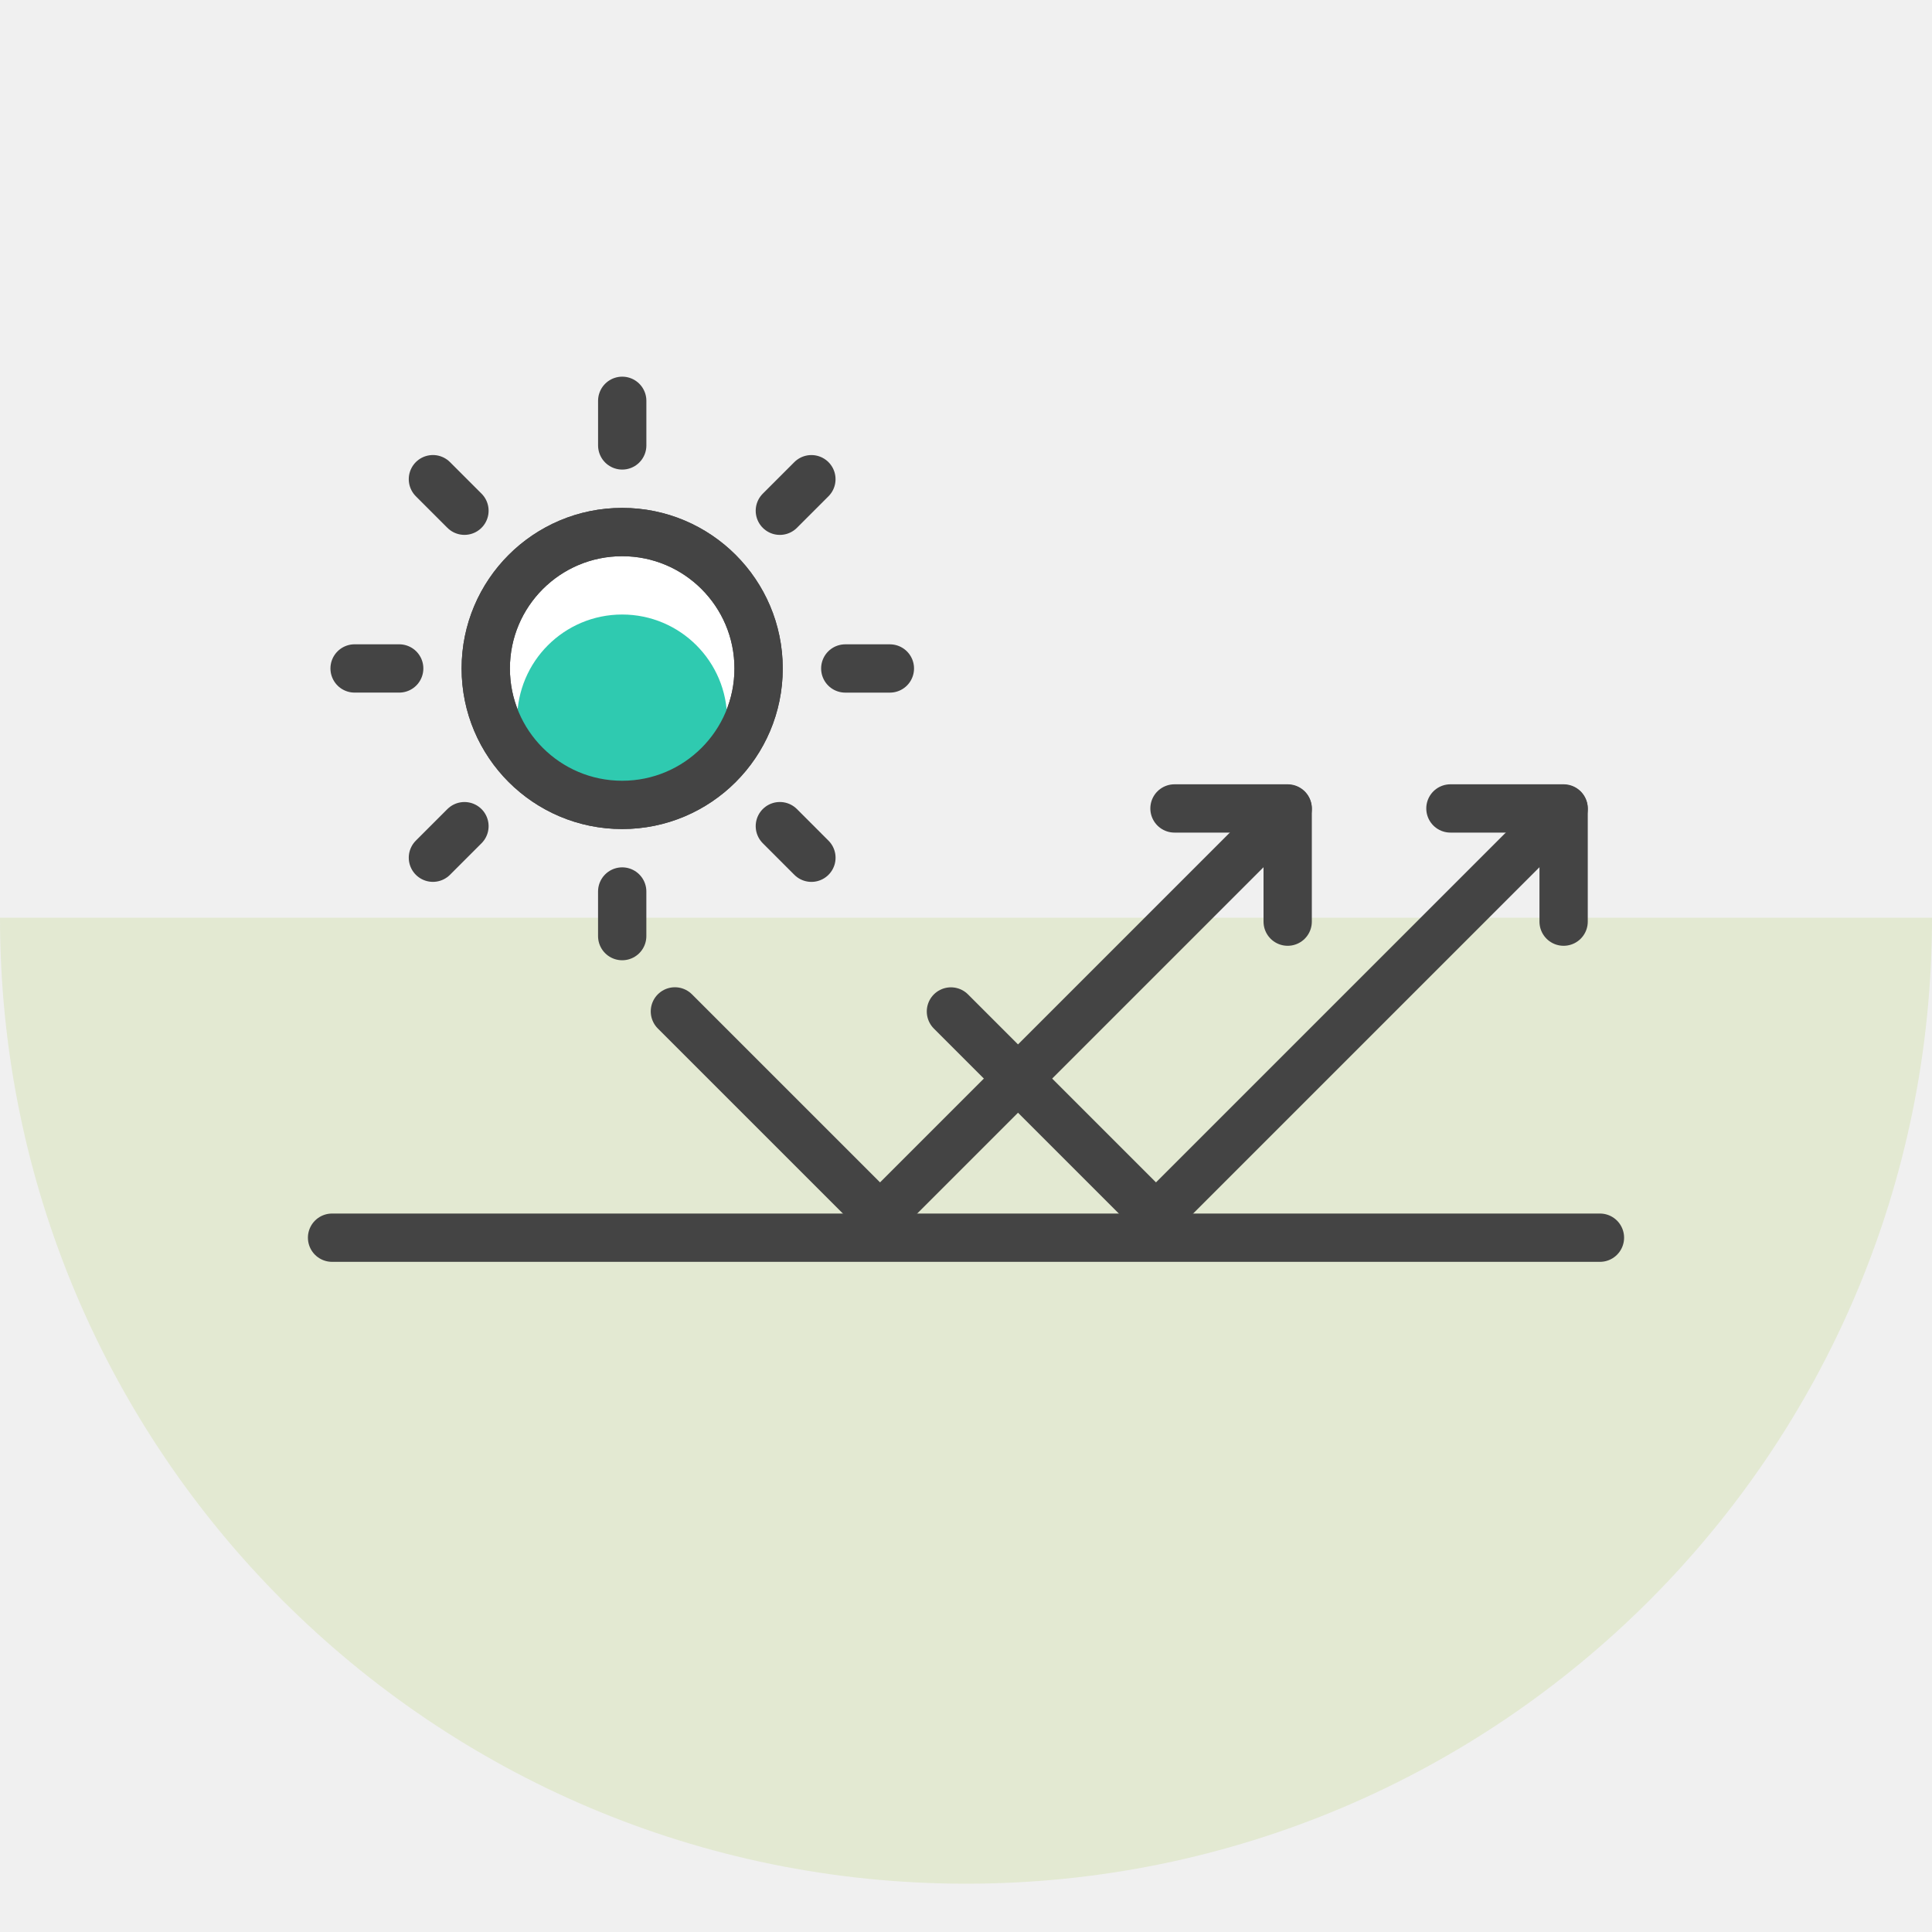
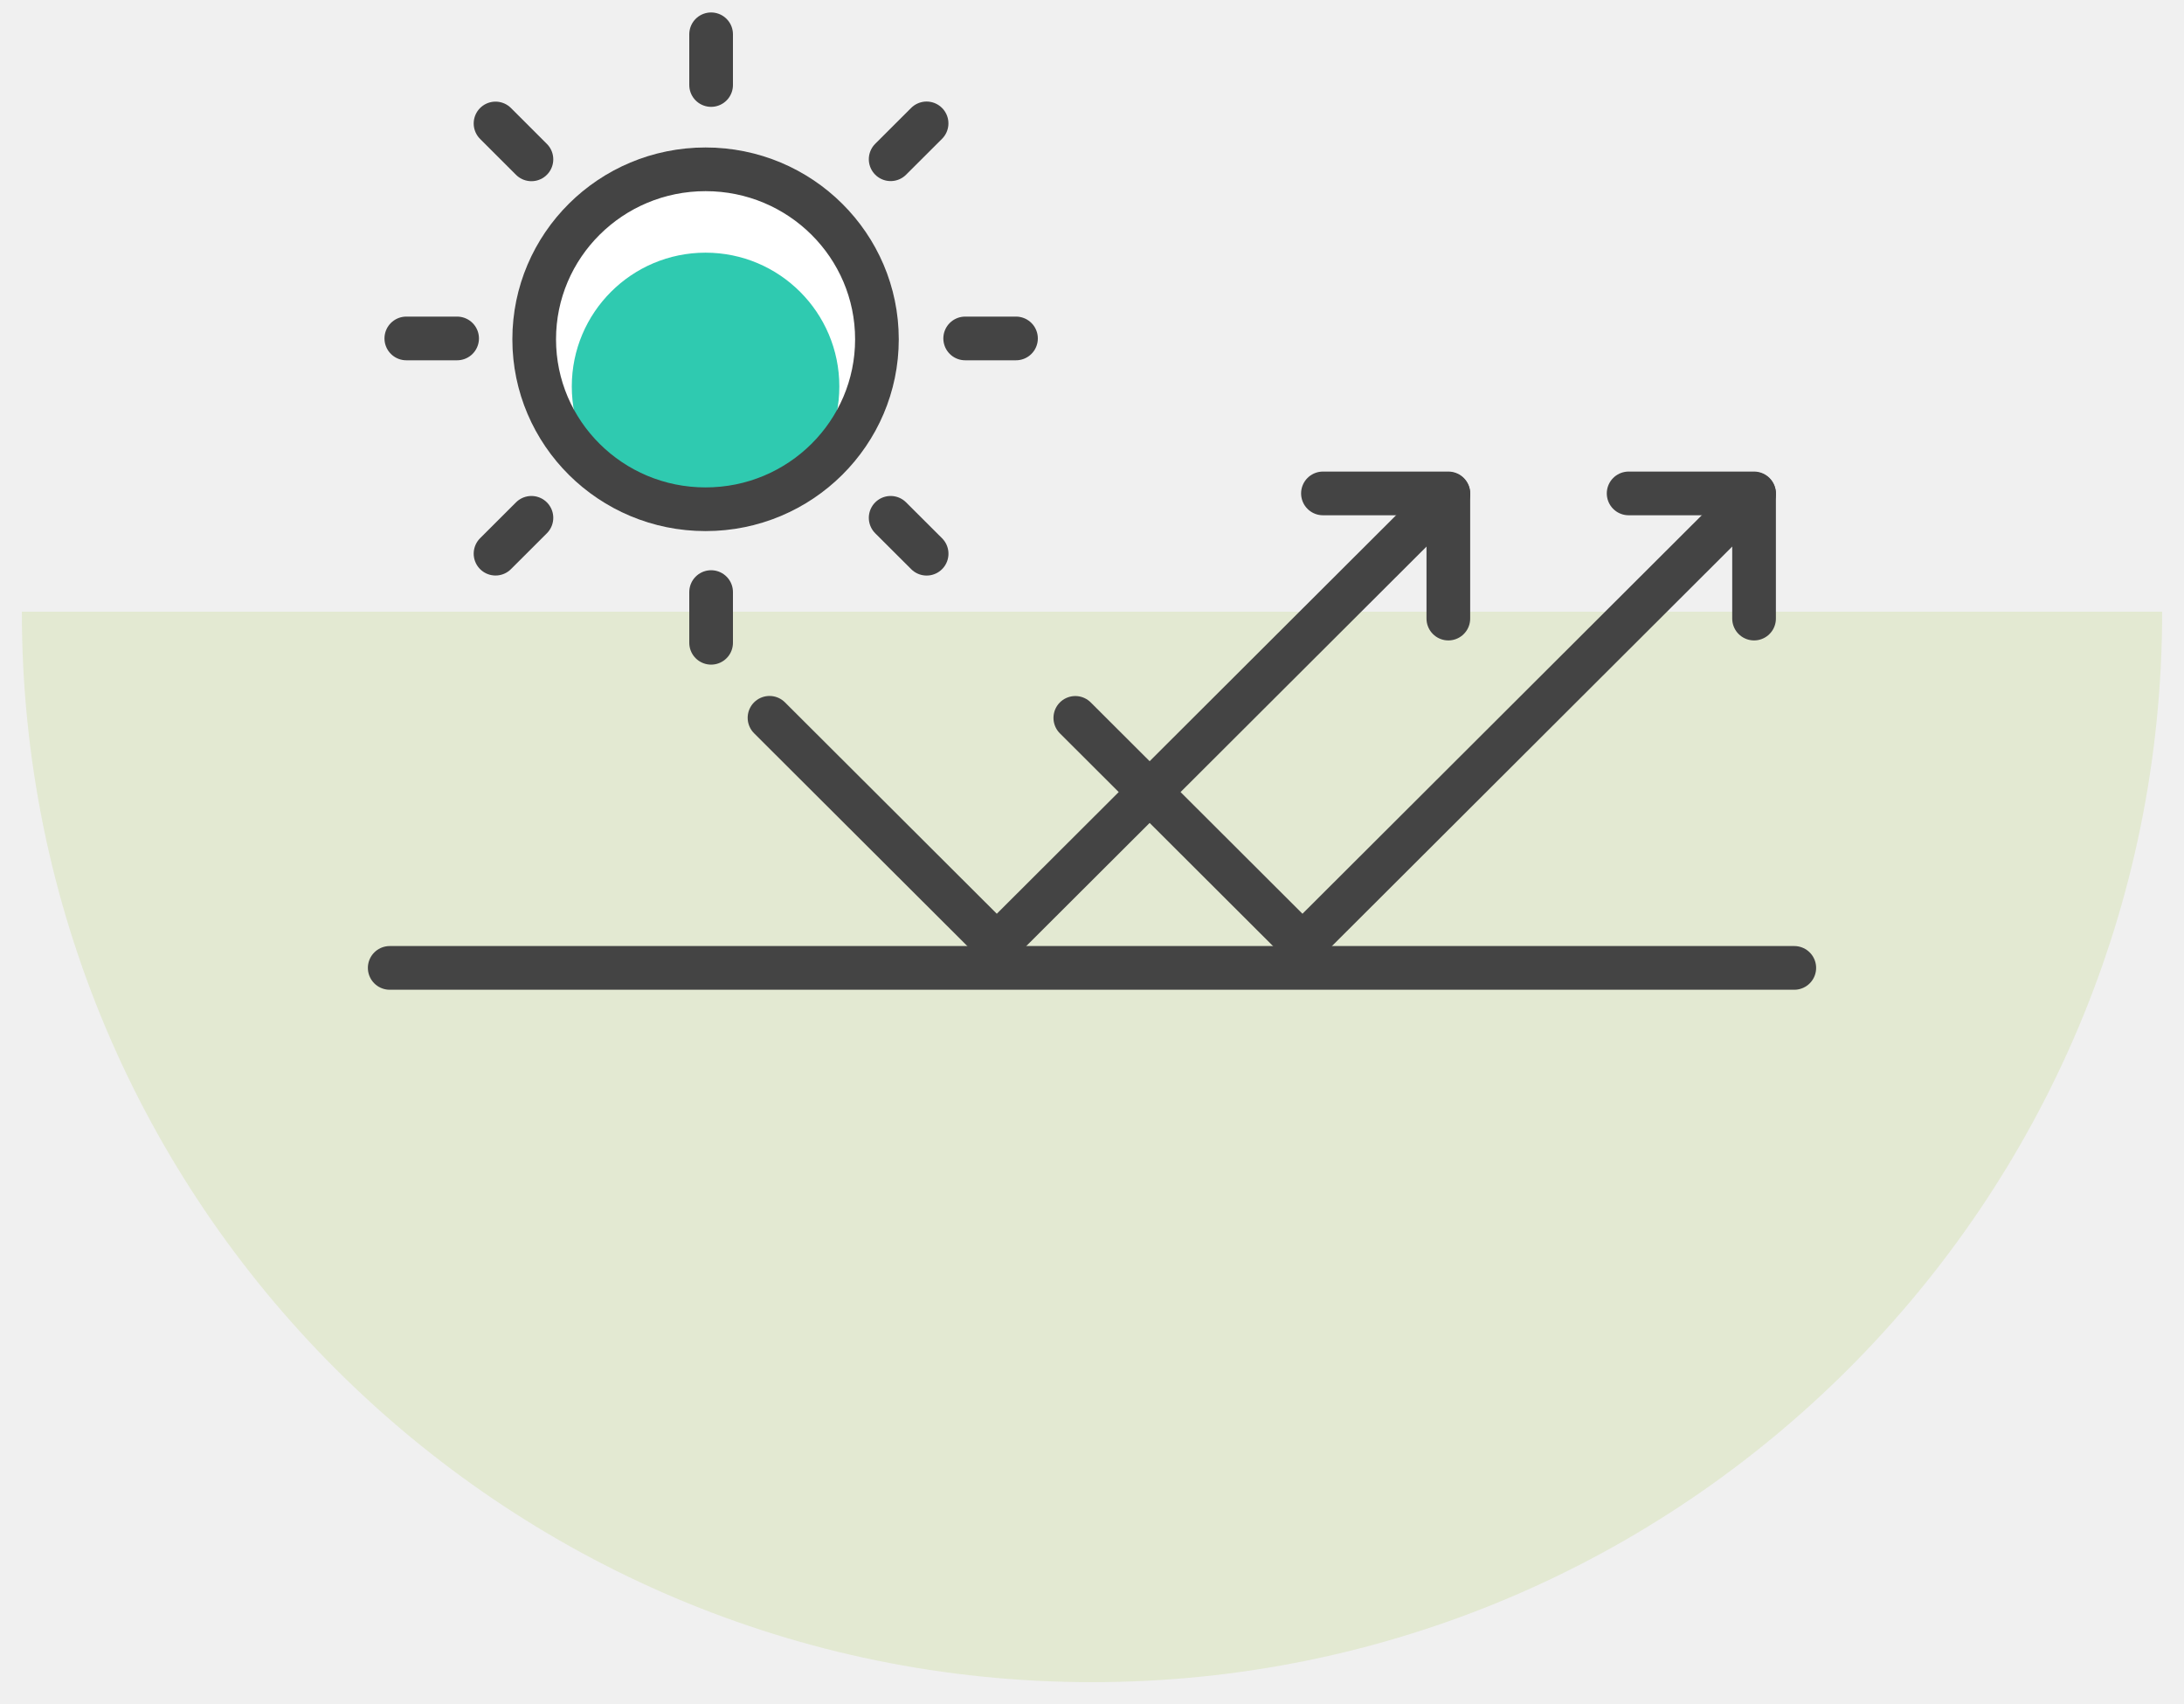
- <svg xmlns="http://www.w3.org/2000/svg" width="80" height="80" viewBox="0 0 80 80" fill="none">
-   <path opacity="0.6" d="M40 78C17.909 78 -7.8281e-07 60.091 -1.74846e-06 38L80 38C80 60.091 62.091 78 40 78Z" fill="#DAE4BE" />
-   <path d="M13.75 51.25L66.25 51.25" stroke="#444444" stroke-width="2" stroke-linecap="round" />
-   <path d="M25.765 16.597L25.765 18.444" stroke="#444444" stroke-width="2" stroke-linecap="round" stroke-linejoin="round" />
-   <path d="M25.764 36.915L25.764 38.762" stroke="#444444" stroke-width="2" stroke-linecap="round" stroke-linejoin="round" />
-   <path d="M14.683 27.679L16.53 27.679" stroke="#444444" stroke-width="2" stroke-linecap="round" stroke-linejoin="round" />
-   <path d="M35.001 27.68L36.848 27.68" stroke="#444444" stroke-width="2" stroke-linecap="round" stroke-linejoin="round" />
-   <path d="M17.926 19.842L19.232 21.148" stroke="#444444" stroke-width="2" stroke-linecap="round" stroke-linejoin="round" />
-   <path d="M32.292 34.209L33.599 35.517" stroke="#444444" stroke-width="2" stroke-linecap="round" stroke-linejoin="round" />
-   <path d="M17.926 35.516L19.232 34.21" stroke="#444444" stroke-width="2" stroke-linecap="round" stroke-linejoin="round" />
-   <path d="M32.292 21.149L33.598 19.843" stroke="#444444" stroke-width="2" stroke-linecap="round" stroke-linejoin="round" />
-   <circle cx="25.763" cy="27.68" r="5.649" fill="white" stroke="#444444" stroke-width="2" />
-   <circle cx="25.762" cy="29.793" r="4.347" fill="#2FCAB0" />
-   <circle cx="25.763" cy="27.68" r="5.649" stroke="#444444" stroke-width="2" />
-   <path d="M27.946 41.88L36.441 50.374L53.32 33.495" stroke="#444444" stroke-width="2" stroke-linecap="round" stroke-linejoin="round" />
-   <path d="M39.376 41.883L47.867 50.374L64.746 33.495" stroke="#444444" stroke-width="2" stroke-linecap="round" stroke-linejoin="round" />
-   <path d="M60.059 33.476H64.746V38.163" stroke="#444444" stroke-width="2" stroke-linecap="round" stroke-linejoin="round" />
-   <path d="M48.633 33.476H53.32V38.163" stroke="#444444" stroke-width="2" stroke-linecap="round" stroke-linejoin="round" />
+ <svg xmlns="http://www.w3.org/2000/svg" width="100" height="78" viewBox="0 0 100 78" fill="none">
+   <path opacity="0.6" d="M50 77C22.938 77 1 55.062 1 28L99 28C99 55.062 77.062 77 50 77Z" fill="#DAE4BE" />
+   <path d="M17.844 44.305L82.156 44.305" stroke="#444444" stroke-width="2" stroke-linecap="round" />
+   <path d="M32.56 1.57L32.56 3.891" stroke="#444444" stroke-width="2" stroke-linecap="round" stroke-linejoin="round" />
+   <path d="M32.56 27.102L32.56 29.423" stroke="#444444" stroke-width="2" stroke-linecap="round" stroke-linejoin="round" />
+   <path d="M18.604 15.492L20.93 15.492" stroke="#444444" stroke-width="2" stroke-linecap="round" stroke-linejoin="round" />
+   <path d="M44.193 15.492L46.52 15.492" stroke="#444444" stroke-width="2" stroke-linecap="round" stroke-linejoin="round" />
+   <path d="M22.689 5.652L24.333 7.294" stroke="#444444" stroke-width="2" stroke-linecap="round" stroke-linejoin="round" />
+   <path d="M40.781 23.703L42.428 25.346" stroke="#444444" stroke-width="2" stroke-linecap="round" stroke-linejoin="round" />
+   <path d="M22.689 25.344L24.333 23.703" stroke="#444444" stroke-width="2" stroke-linecap="round" stroke-linejoin="round" />
+   <path d="M40.781 7.289L42.426 5.648" stroke="#444444" stroke-width="2" stroke-linecap="round" stroke-linejoin="round" />
+   <ellipse cx="32.306" cy="15.531" rx="8.847" ry="8.781" fill="white" />
+   <circle cx="32.306" cy="17.691" r="6.125" fill="#2FCAB0" />
+   <path d="M40.153 15.531C40.153 19.821 36.647 23.311 32.306 23.311C27.965 23.311 24.459 19.821 24.459 15.531C24.459 11.241 27.965 7.75 32.306 7.75C36.647 7.75 40.153 11.241 40.153 15.531Z" stroke="#444444" stroke-width="2" />
+   <path d="M35.234 32.857L45.641 43.239L66.317 22.609" stroke="#444444" stroke-width="2" stroke-linecap="round" stroke-linejoin="round" />
+   <path d="M49.236 32.861L59.637 43.239L80.314 22.609" stroke="#444444" stroke-width="2" stroke-linecap="round" stroke-linejoin="round" />
+   <path d="M74.571 22.586H80.314V28.315" stroke="#444444" stroke-width="2" stroke-linecap="round" stroke-linejoin="round" />
+   <path d="M60.574 22.586H66.316V28.315" stroke="#444444" stroke-width="2" stroke-linecap="round" stroke-linejoin="round" />
</svg>
